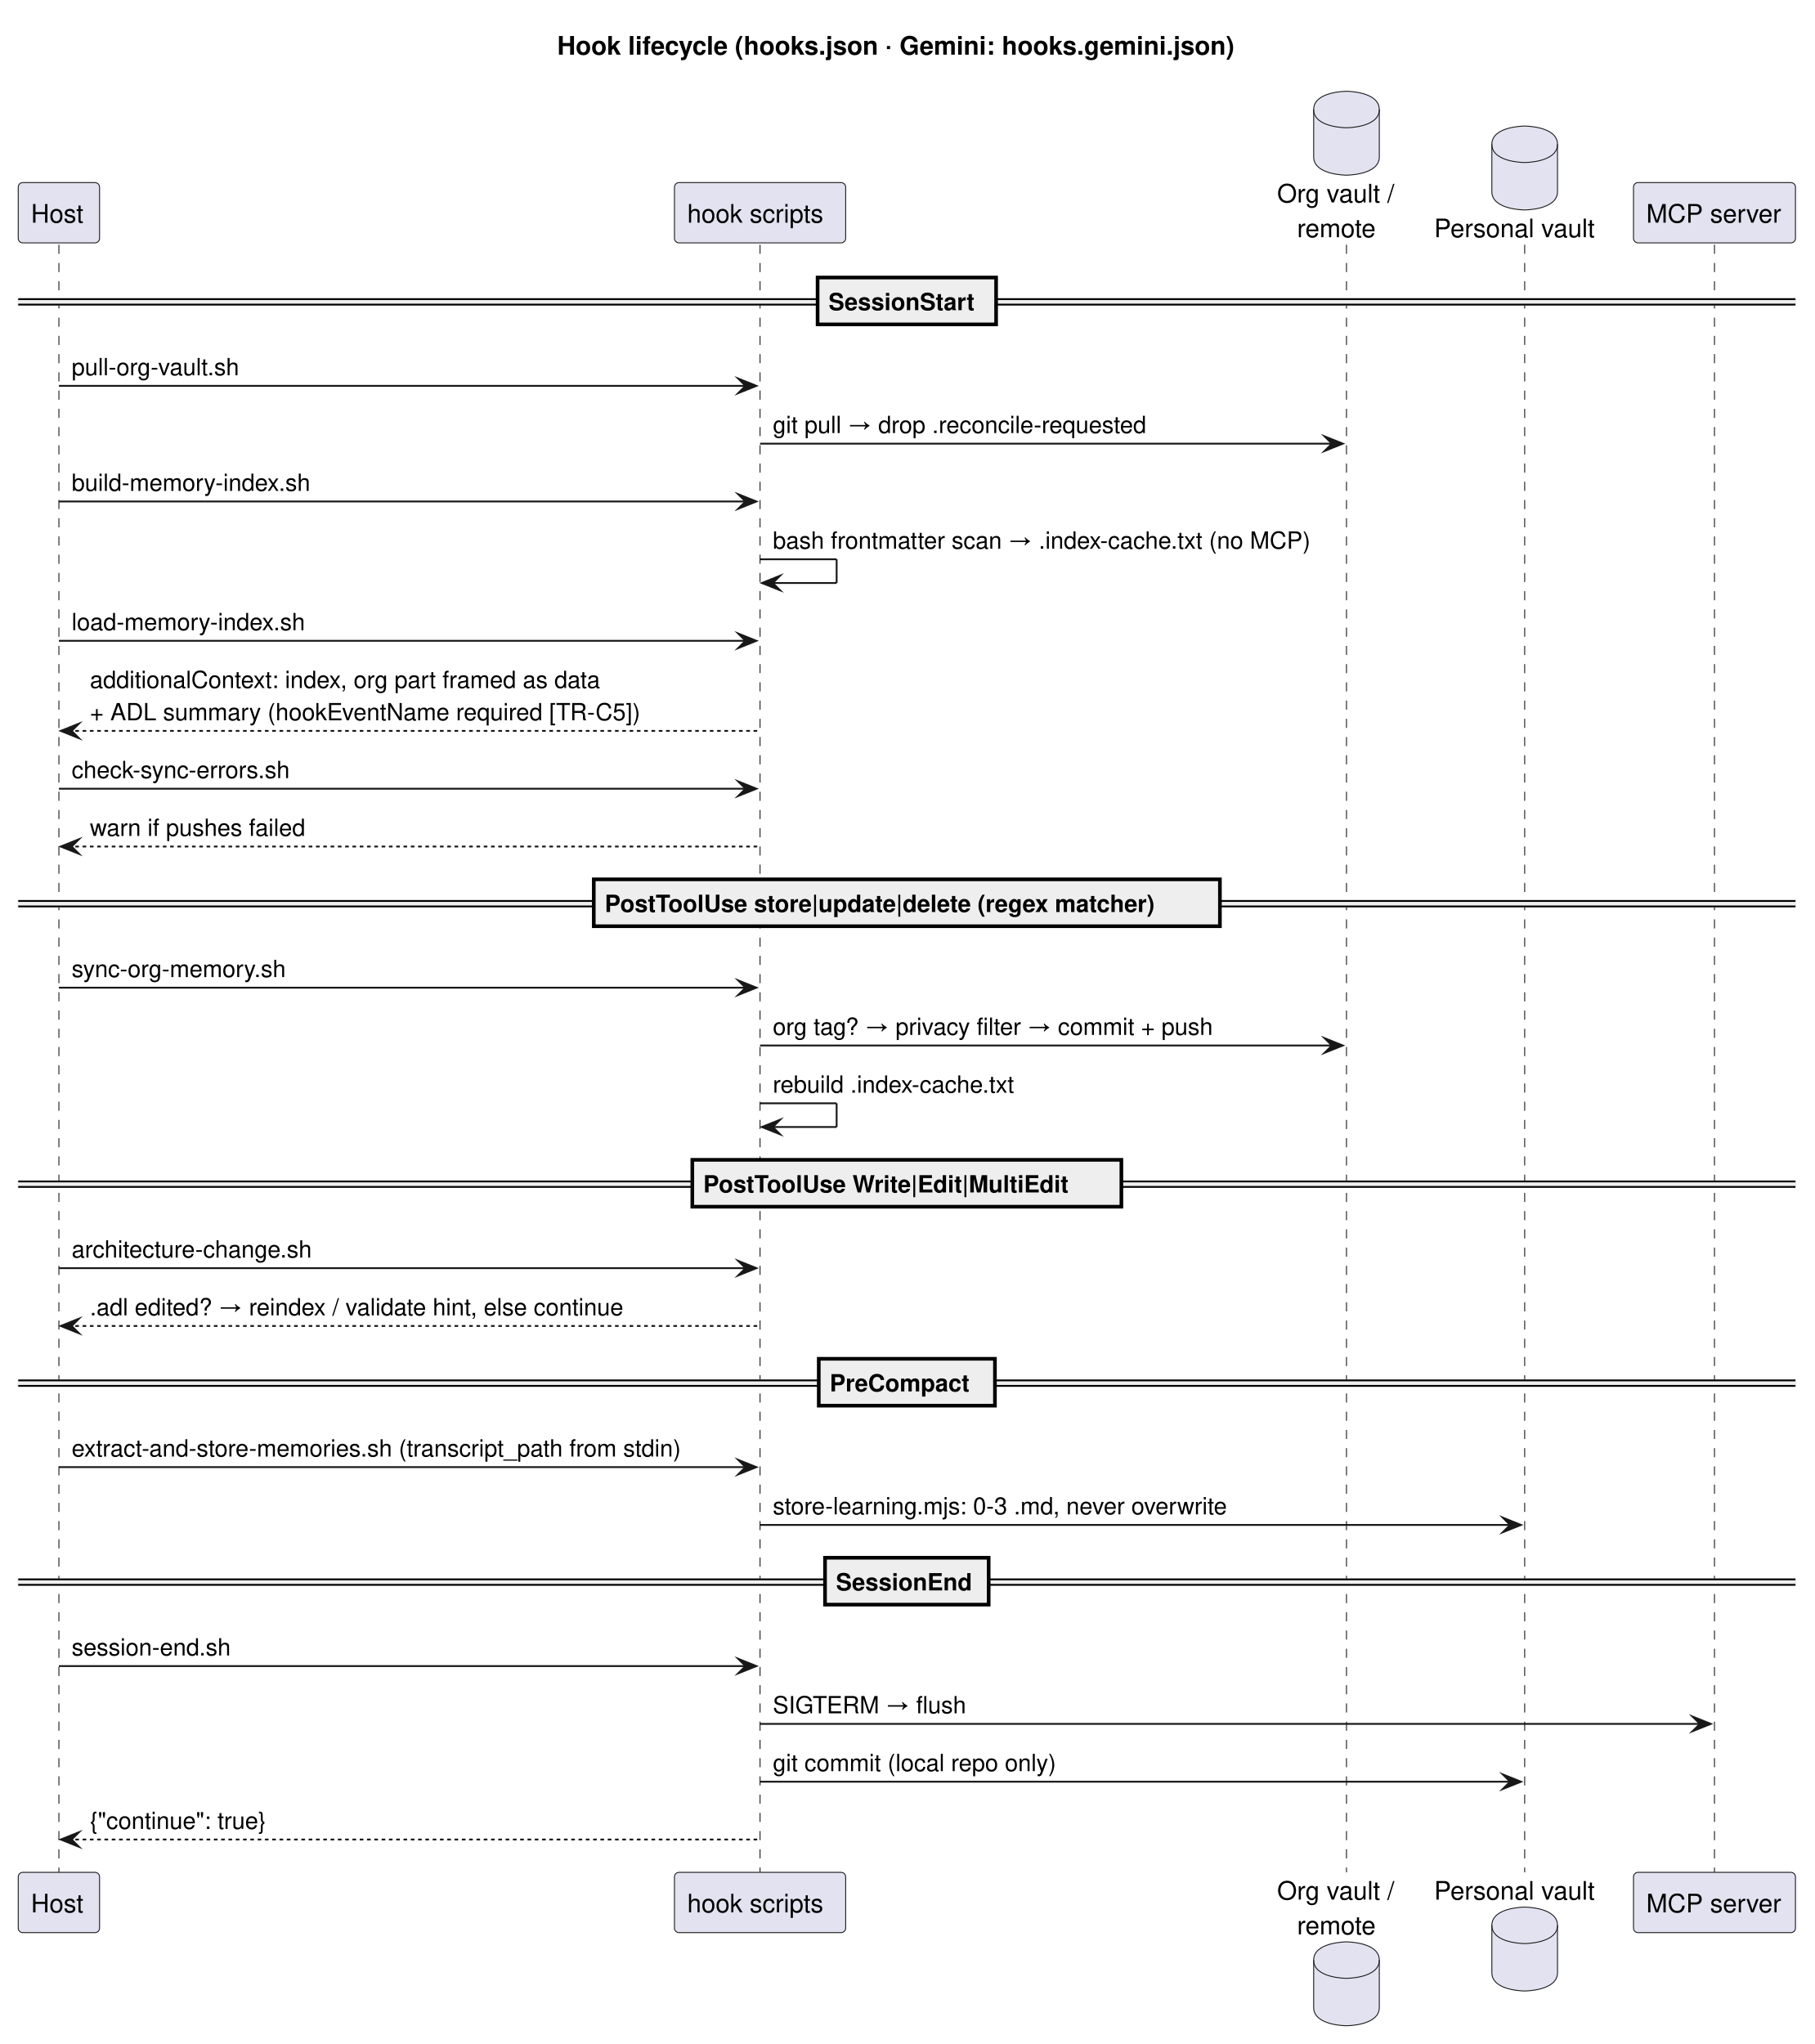
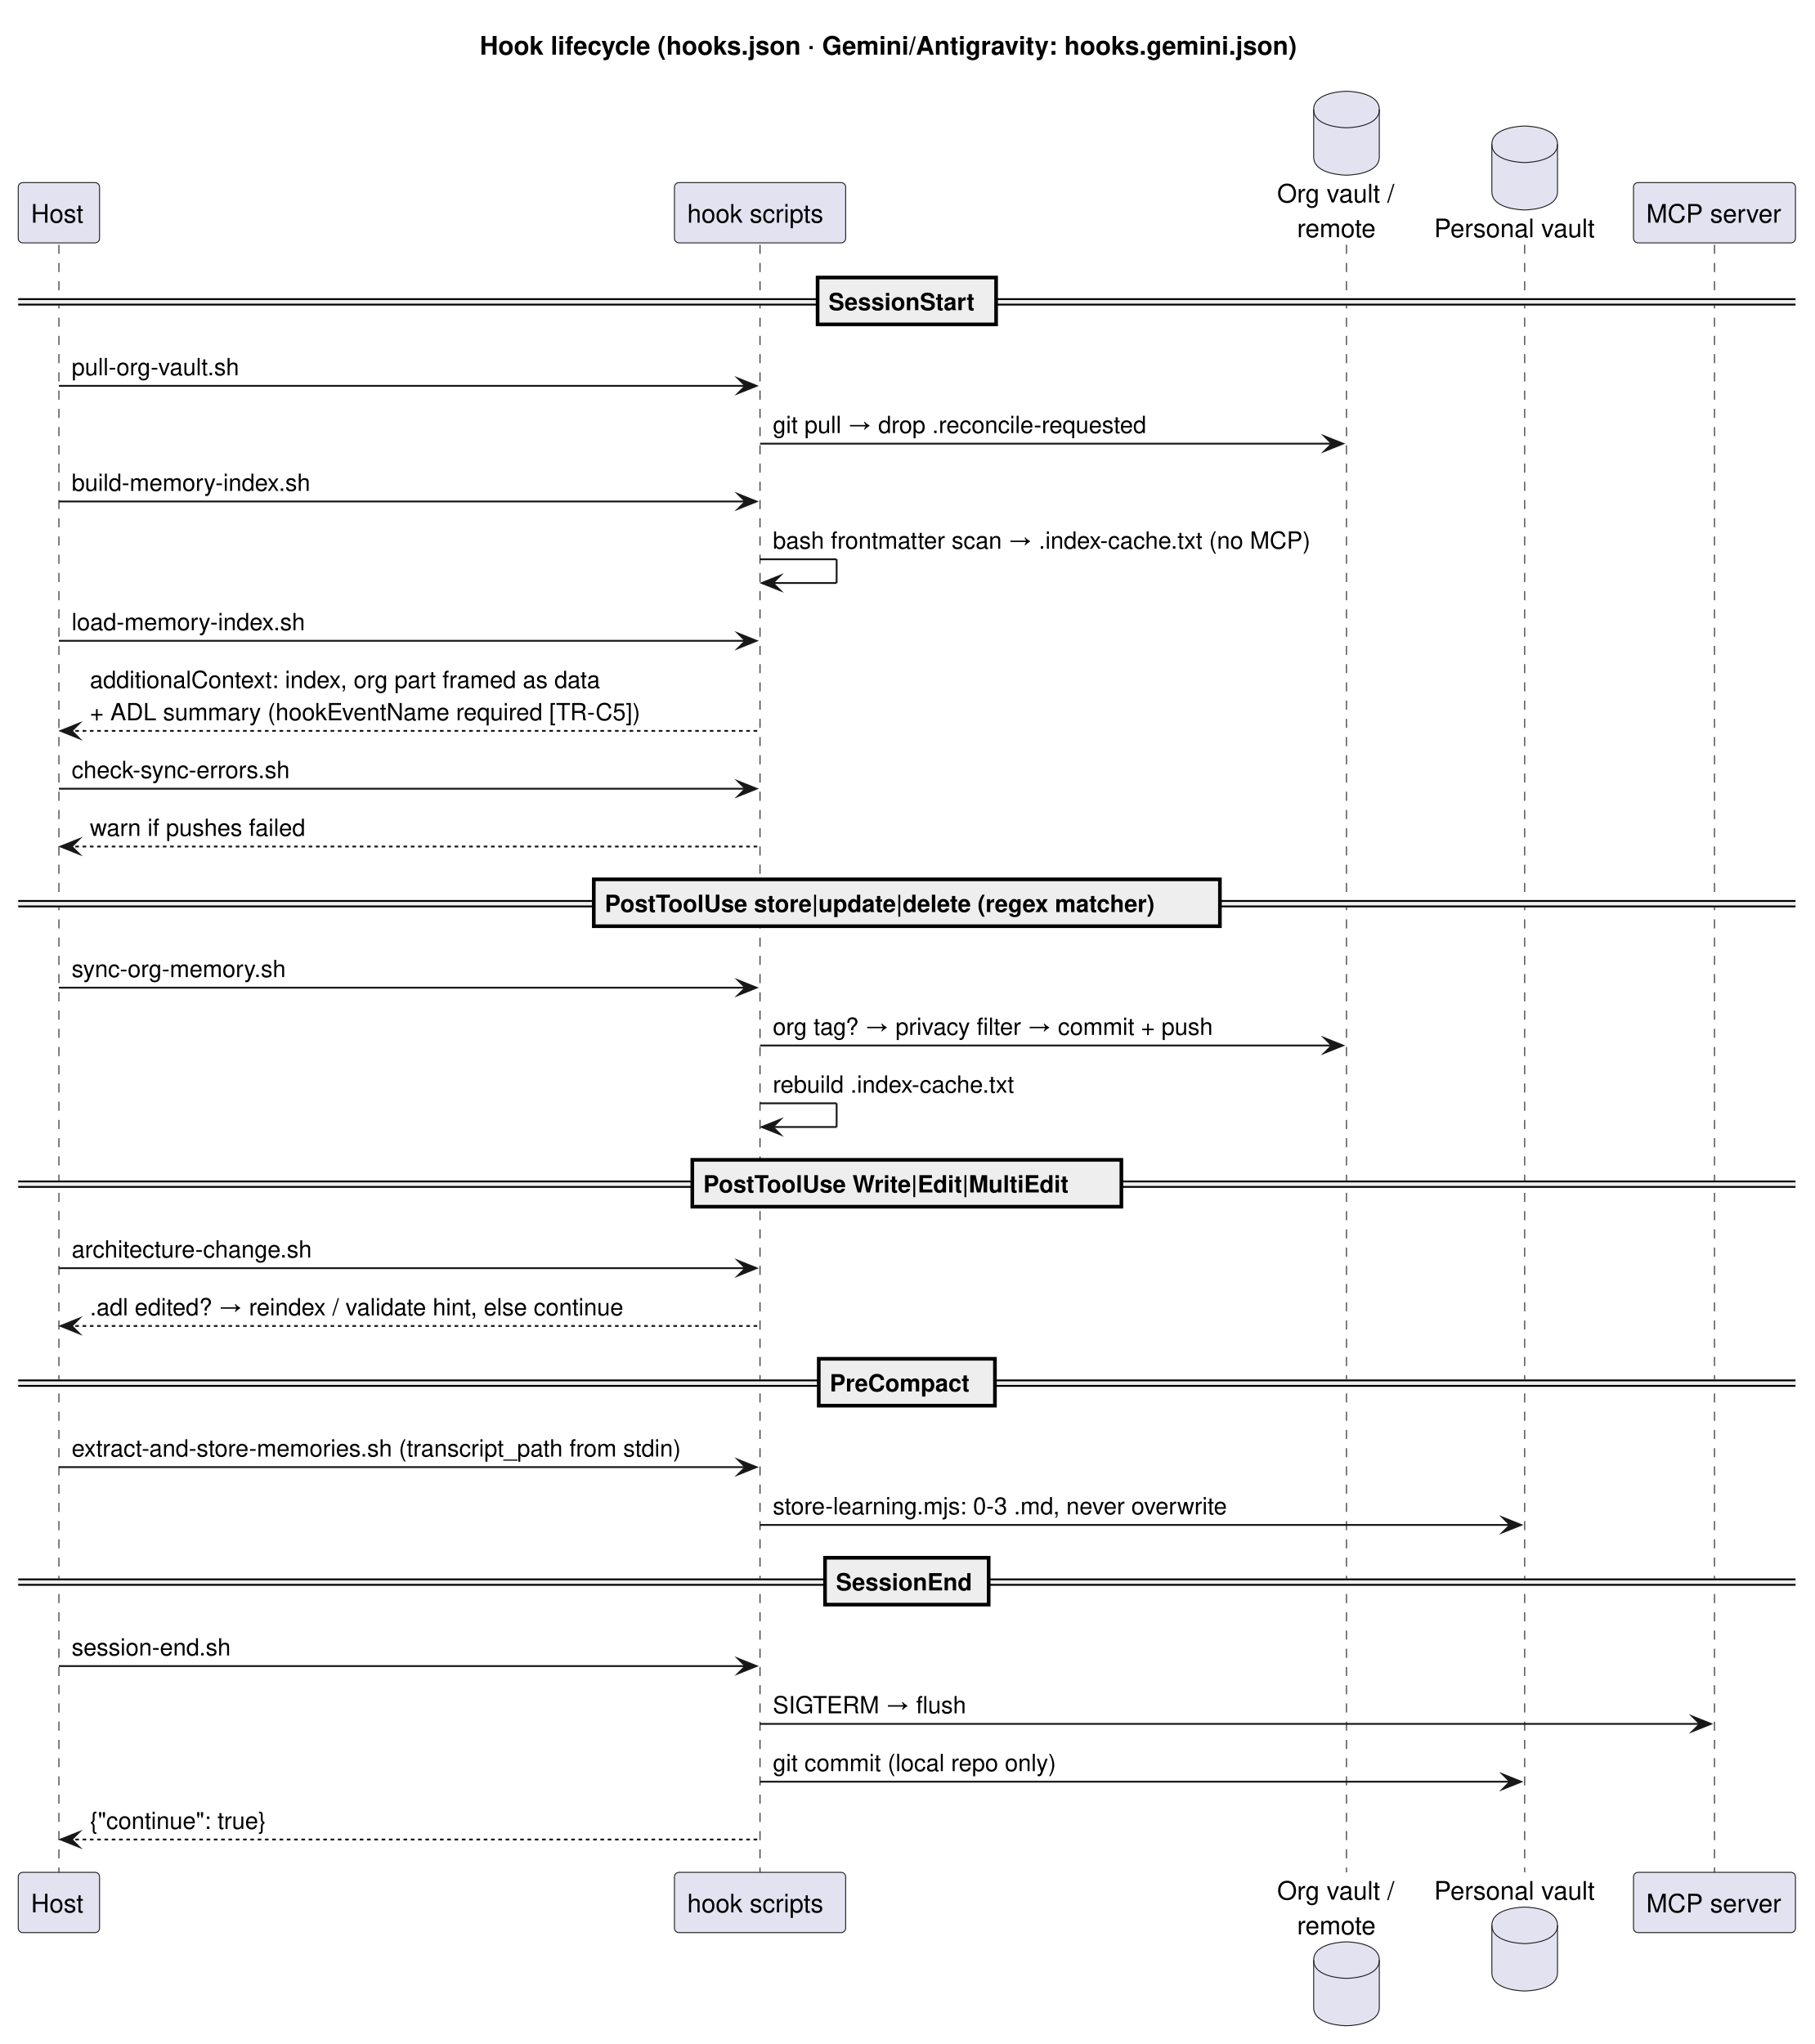
<svg xmlns="http://www.w3.org/2000/svg" version="1.1" data-diagram-type="SEQUENCE" style="width:995px;height:1121px;background:#FFFFFF;" width="995px" height="1121px" viewBox="0 0 995 1121" zoomAndPan="magnify" preserveAspectRatio="none" contentStyleType="text/css">
  <defs />
  <g font-family="sans-serif" lengthAdjust="spacing">
    <g class="title" data-source-line="3">
-       <text x="305.6" y="29.966" fill="#000" font-size="14" textLength="382.535" font-weight="700" font-family="Helvetica">Hook lifecycle (hooks.json · Gemini: hooks.gemini.json)</text>
+       <text x="263.131" y="29.966" fill="#000" font-size="14" textLength="467.472" font-weight="700" font-family="Helvetica">Hook lifecycle (hooks.json · Gemini/Antigravity: hooks.gemini.json)</text>
    </g>
    <g>
      <rect x="28.802" y="134.204" width="8" height="892.65" fill="#000" fill-opacity="0" />
      <line x1="32.302" y1="134.204" x2="32.302" y2="1026.854" style="stroke:#181818;stroke-width:0.5;stroke-dasharray:5,5;" />
    </g>
    <g>
      <rect x="413.357" y="134.204" width="8" height="892.65" fill="#000" fill-opacity="0" />
      <line x1="416.857" y1="134.204" x2="416.857" y2="1026.854" style="stroke:#181818;stroke-width:0.5;stroke-dasharray:5,5;" />
    </g>
    <g>
      <rect x="734.99" y="134.204" width="8" height="892.65" fill="#000" fill-opacity="0" />
      <line x1="738.49" y1="134.204" x2="738.49" y2="1026.854" style="stroke:#181818;stroke-width:0.5;stroke-dasharray:5,5;" />
    </g>
    <g>
      <rect x="832.721" y="134.204" width="8" height="892.65" fill="#000" fill-opacity="0" />
      <line x1="836.221" y1="134.204" x2="836.221" y2="1026.854" style="stroke:#181818;stroke-width:0.5;stroke-dasharray:5,5;" />
    </g>
    <g>
      <rect x="936.819" y="134.204" width="8" height="892.65" fill="#000" fill-opacity="0" />
      <line x1="940.319" y1="134.204" x2="940.319" y2="1026.854" style="stroke:#181818;stroke-width:0.5;stroke-dasharray:5,5;" />
    </g>
    <rect x="10" y="100.136" width="44.604" height="33.068" fill="#E2E2F0" style="stroke:#181818;stroke-width:0.5;" rx="2.5" ry="2.5" />
    <text x="17" y="122.102" fill="#000" font-size="14" textLength="30.604" font-family="Helvetica">Host</text>
    <rect x="369.908" y="100.136" width="93.898" height="33.068" fill="#E2E2F0" style="stroke:#181818;stroke-width:0.5;" rx="2.5" ry="2.5" />
    <text x="376.908" y="122.102" fill="#000" font-size="14" textLength="79.898" font-family="Helvetica">hook scripts</text>
    <text x="700.441" y="111.034" fill="#000" font-size="14" textLength="70.098" font-family="Helvetica">Org vault /</text>
    <text x="711.396" y="130.102" fill="#000" font-size="14" textLength="48.188" font-family="Helvetica">remote</text>
    <path d="M720.49,60.068 C720.49,50.068 738.49,50.068 738.49,50.068 C738.49,50.068 756.49,50.068 756.49,60.068 L756.49,86.068 C756.49,96.068 738.49,96.068 738.49,96.068 C738.49,96.068 720.49,96.068 720.49,86.068 L720.49,60.068" style="stroke:#181818;stroke-width:0.5;" fill="#E2E2F0" />
    <path d="M720.49,60.068 C720.49,70.068 738.49,70.068 738.49,70.068 C738.49,70.068 756.49,70.068 756.49,60.068" style="stroke:#181818;stroke-width:0.5;" fill="none" />
    <text x="786.538" y="130.102" fill="#000" font-size="14" textLength="93.366" font-family="Helvetica">Personal vault</text>
    <path d="M818.221,79.136 C818.221,69.136 836.221,69.136 836.221,69.136 C836.221,69.136 854.221,69.136 854.221,79.136 L854.221,105.136 C854.221,115.136 836.221,115.136 836.221,115.136 C836.221,115.136 818.221,115.136 818.221,105.136 L818.221,79.136" style="stroke:#181818;stroke-width:0.5;" fill="#E2E2F0" />
    <path d="M818.221,79.136 C818.221,89.136 836.221,89.136 836.221,89.136 C836.221,89.136 854.221,89.136 854.221,79.136" style="stroke:#181818;stroke-width:0.5;" fill="none" />
    <rect x="895.904" y="100.136" width="88.83" height="33.068" fill="#E2E2F0" style="stroke:#181818;stroke-width:0.5;" rx="2.5" ry="2.5" />
    <text x="902.904" y="122.102" fill="#000" font-size="14" textLength="74.83" font-family="Helvetica">MCP server</text>
    <rect x="10" y="1026.854" width="44.604" height="33.068" fill="#E2E2F0" style="stroke:#181818;stroke-width:0.5;" rx="2.5" ry="2.5" />
    <text x="17" y="1048.82" fill="#000" font-size="14" textLength="30.604" font-family="Helvetica">Host</text>
    <rect x="369.908" y="1026.854" width="93.898" height="33.068" fill="#E2E2F0" style="stroke:#181818;stroke-width:0.5;" rx="2.5" ry="2.5" />
    <text x="376.908" y="1048.82" fill="#000" font-size="14" textLength="79.898" font-family="Helvetica">hook scripts</text>
    <text x="700.441" y="1041.82" fill="#000" font-size="14" textLength="70.098" font-family="Helvetica">Org vault /</text>
    <text x="711.396" y="1060.888" fill="#000" font-size="14" textLength="48.188" font-family="Helvetica">remote</text>
    <path d="M720.49,1074.99 C720.49,1064.99 738.49,1064.99 738.49,1064.99 C738.49,1064.99 756.49,1064.99 756.49,1074.99 L756.49,1100.99 C756.49,1110.99 738.49,1110.99 738.49,1110.99 C738.49,1110.99 720.49,1110.99 720.49,1100.99 L720.49,1074.99" style="stroke:#181818;stroke-width:0.5;" fill="#E2E2F0" />
    <path d="M720.49,1074.99 C720.49,1084.99 738.49,1084.99 738.49,1084.99 C738.49,1084.99 756.49,1084.99 756.49,1074.99" style="stroke:#181818;stroke-width:0.5;" fill="none" />
    <text x="786.538" y="1041.82" fill="#000" font-size="14" textLength="93.366" font-family="Helvetica">Personal vault</text>
    <path d="M818.221,1055.922 C818.221,1045.922 836.221,1045.922 836.221,1045.922 C836.221,1045.922 854.221,1045.922 854.221,1055.922 L854.221,1081.922 C854.221,1091.922 836.221,1091.922 836.221,1091.922 C836.221,1091.922 818.221,1091.922 818.221,1081.922 L818.221,1055.922" style="stroke:#181818;stroke-width:0.5;" fill="#E2E2F0" />
    <path d="M818.221,1055.922 C818.221,1065.922 836.221,1065.922 836.221,1065.922 C836.221,1065.922 854.221,1065.922 854.221,1055.922" style="stroke:#181818;stroke-width:0.5;" fill="none" />
    <rect x="895.904" y="1026.854" width="88.83" height="33.068" fill="#E2E2F0" style="stroke:#181818;stroke-width:0.5;" rx="2.5" ry="2.5" />
    <text x="902.904" y="1048.82" fill="#000" font-size="14" textLength="74.83" font-family="Helvetica">MCP server</text>
    <rect x="10" y="164.057" width="974.734" height="3" fill="#EEE" style="stroke:#EEE;stroke-width:1;" />
    <line x1="10" y1="164.057" x2="984.734" y2="164.057" style="stroke:#000;stroke-width:1;" />
    <line x1="10" y1="167.057" x2="984.734" y2="167.057" style="stroke:#000;stroke-width:1;" />
    <rect x="448.416" y="152.204" width="97.902" height="25.706" fill="#EEE" style="stroke:#000;stroke-width:2;" />
    <text x="454.416" y="170.101" fill="#000" font-size="13" textLength="80.522" font-weight="700" font-family="Helvetica">SessionStart</text>
    <polygon points="404.857,207.616,414.857,211.616,404.857,215.616,408.857,211.616" fill="#181818" style="stroke:#181818;stroke-width:1;stroke-linejoin:miter;stroke-miterlimit:10;" />
    <line x1="32.302" y1="211.616" x2="410.857" y2="211.616" style="stroke:#181818;stroke-width:1;" />
    <text x="39.302" y="205.807" fill="#000" font-size="13" textLength="100.061" font-family="Helvetica">pull-org-vault.sh</text>
    <polygon points="726.49,239.322,736.49,243.322,726.49,247.322,730.49,243.322" fill="#181818" style="stroke:#181818;stroke-width:1;stroke-linejoin:miter;stroke-miterlimit:10;" />
    <line x1="416.857" y1="243.322" x2="732.49" y2="243.322" style="stroke:#181818;stroke-width:1;" />
    <text x="423.857" y="237.513" fill="#000" font-size="13" textLength="216.944" font-family="Helvetica">git pull → drop .reconcile-requested</text>
    <polygon points="404.857,271.028,414.857,275.028,404.857,279.028,408.857,275.028" fill="#181818" style="stroke:#181818;stroke-width:1;stroke-linejoin:miter;stroke-miterlimit:10;" />
    <line x1="32.302" y1="275.028" x2="410.857" y2="275.028" style="stroke:#181818;stroke-width:1;" />
    <text x="39.302" y="269.219" fill="#000" font-size="13" textLength="141.947" font-family="Helvetica">build-memory-index.sh</text>
    <line x1="416.857" y1="306.734" x2="458.857" y2="306.734" style="stroke:#181818;stroke-width:1;" />
    <line x1="458.857" y1="306.734" x2="458.857" y2="319.734" style="stroke:#181818;stroke-width:1;" />
    <line x1="417.857" y1="319.734" x2="458.857" y2="319.734" style="stroke:#181818;stroke-width:1;" />
    <polygon points="427.857,315.734,417.857,319.734,427.857,323.734,423.857,319.734" fill="#181818" style="stroke:#181818;stroke-width:1;stroke-linejoin:miter;stroke-miterlimit:10;" />
    <text x="423.857" y="300.925" fill="#000" font-size="13" textLength="307.632" font-family="Helvetica">bash frontmatter scan → .index-cache.txt (no MCP)</text>
    <polygon points="404.857,347.44,414.857,351.44,404.857,355.44,408.857,351.44" fill="#181818" style="stroke:#181818;stroke-width:1;stroke-linejoin:miter;stroke-miterlimit:10;" />
    <line x1="32.302" y1="351.44" x2="410.857" y2="351.44" style="stroke:#181818;stroke-width:1;" />
    <text x="39.302" y="345.631" fill="#000" font-size="13" textLength="137.722" font-family="Helvetica">load-memory-index.sh</text>
    <polygon points="43.302,396.852,33.302,400.852,43.302,404.852,39.302,400.852" fill="#181818" style="stroke:#181818;stroke-width:1;stroke-linejoin:miter;stroke-miterlimit:10;" />
    <line x1="37.302" y1="400.852" x2="415.857" y2="400.852" style="stroke:#181818;stroke-width:1;stroke-dasharray:2,2;" />
    <text x="49.302" y="377.337" fill="#000" font-size="13" textLength="301.769" font-family="Helvetica">additionalContext: index, org part framed as data</text>
    <text x="49.302" y="395.043" fill="#000" font-size="13" textLength="312.351" font-family="Helvetica">+ ADL summary (hookEventName required [TR-C5])</text>
    <polygon points="404.857,428.558,414.857,432.558,404.857,436.558,408.857,432.558" fill="#181818" style="stroke:#181818;stroke-width:1;stroke-linejoin:miter;stroke-miterlimit:10;" />
    <line x1="32.302" y1="432.558" x2="410.857" y2="432.558" style="stroke:#181818;stroke-width:1;" />
    <text x="39.302" y="426.749" fill="#000" font-size="13" textLength="125.567" font-family="Helvetica">check-sync-errors.sh</text>
    <polygon points="43.302,460.264,33.302,464.264,43.302,468.264,39.302,464.264" fill="#181818" style="stroke:#181818;stroke-width:1;stroke-linejoin:miter;stroke-miterlimit:10;" />
    <line x1="37.302" y1="464.264" x2="415.857" y2="464.264" style="stroke:#181818;stroke-width:1;stroke-dasharray:2,2;" />
    <text x="49.302" y="458.455" fill="#000" font-size="13" textLength="126.529" font-family="Helvetica">warn if pushes failed</text>
    <rect x="10" y="494.117" width="974.734" height="3" fill="#EEE" style="stroke:#EEE;stroke-width:1;" />
    <line x1="10" y1="494.117" x2="984.734" y2="494.117" style="stroke:#000;stroke-width:1;" />
    <line x1="10" y1="497.117" x2="984.734" y2="497.117" style="stroke:#000;stroke-width:1;" />
    <rect x="325.663" y="482.264" width="343.407" height="25.706" fill="#EEE" style="stroke:#000;stroke-width:2;" />
    <text x="331.663" y="500.161" fill="#000" font-size="13" textLength="326.027" font-weight="700" font-family="Helvetica">PostToolUse store|update|delete (regex matcher)</text>
    <polygon points="404.857,537.676,414.857,541.676,404.857,545.676,408.857,541.676" fill="#181818" style="stroke:#181818;stroke-width:1;stroke-linejoin:miter;stroke-miterlimit:10;" />
    <line x1="32.302" y1="541.676" x2="410.857" y2="541.676" style="stroke:#181818;stroke-width:1;" />
    <text x="39.302" y="535.867" fill="#000" font-size="13" textLength="125.983" font-family="Helvetica">sync-org-memory.sh</text>
    <polygon points="726.49,569.382,736.49,573.382,726.49,577.382,730.49,573.382" fill="#181818" style="stroke:#181818;stroke-width:1;stroke-linejoin:miter;stroke-miterlimit:10;" />
    <line x1="416.857" y1="573.382" x2="732.49" y2="573.382" style="stroke:#181818;stroke-width:1;" />
    <text x="423.857" y="567.573" fill="#000" font-size="13" textLength="250.783" font-family="Helvetica">org tag? → privacy filter → commit + push</text>
    <line x1="416.857" y1="605.088" x2="458.857" y2="605.088" style="stroke:#181818;stroke-width:1;" />
    <line x1="458.857" y1="605.088" x2="458.857" y2="618.088" style="stroke:#181818;stroke-width:1;" />
    <line x1="417.857" y1="618.088" x2="458.857" y2="618.088" style="stroke:#181818;stroke-width:1;" />
    <polygon points="427.857,614.088,417.857,618.088,427.857,622.088,423.857,618.088" fill="#181818" style="stroke:#181818;stroke-width:1;stroke-linejoin:miter;stroke-miterlimit:10;" />
    <text x="423.857" y="599.279" fill="#000" font-size="13" textLength="142.961" font-family="Helvetica">rebuild .index-cache.txt</text>
    <rect x="10" y="647.941" width="974.734" height="3" fill="#EEE" style="stroke:#EEE;stroke-width:1;" />
    <line x1="10" y1="647.941" x2="984.734" y2="647.941" style="stroke:#000;stroke-width:1;" />
    <line x1="10" y1="650.941" x2="984.734" y2="650.941" style="stroke:#000;stroke-width:1;" />
    <rect x="379.704" y="636.088" width="235.325" height="25.706" fill="#EEE" style="stroke:#000;stroke-width:2;" />
    <text x="385.704" y="653.985" fill="#000" font-size="13" textLength="217.945" font-weight="700" font-family="Helvetica">PostToolUse Write|Edit|MultiEdit</text>
    <polygon points="404.857,691.5,414.857,695.5,404.857,699.5,408.857,695.5" fill="#181818" style="stroke:#181818;stroke-width:1;stroke-linejoin:miter;stroke-miterlimit:10;" />
    <line x1="32.302" y1="695.5" x2="410.857" y2="695.5" style="stroke:#181818;stroke-width:1;" />
    <text x="39.302" y="689.691" fill="#000" font-size="13" textLength="140.842" font-family="Helvetica">architecture-change.sh</text>
    <polygon points="43.302,723.206,33.302,727.206,43.302,731.206,39.302,727.206" fill="#181818" style="stroke:#181818;stroke-width:1;stroke-linejoin:miter;stroke-miterlimit:10;" />
    <line x1="37.302" y1="727.206" x2="415.857" y2="727.206" style="stroke:#181818;stroke-width:1;stroke-dasharray:2,2;" />
    <text x="49.302" y="721.397" fill="#000" font-size="13" textLength="308.308" font-family="Helvetica">.adl edited? → reindex / validate hint, else continue</text>
    <rect x="10" y="757.059" width="974.734" height="3" fill="#EEE" style="stroke:#EEE;stroke-width:1;" />
    <line x1="10" y1="757.059" x2="984.734" y2="757.059" style="stroke:#000;stroke-width:1;" />
    <line x1="10" y1="760.059" x2="984.734" y2="760.059" style="stroke:#000;stroke-width:1;" />
    <rect x="449.053" y="745.206" width="96.628" height="25.706" fill="#EEE" style="stroke:#000;stroke-width:2;" />
    <text x="455.053" y="763.103" fill="#000" font-size="13" textLength="79.248" font-weight="700" font-family="Helvetica">PreCompact</text>
    <polygon points="404.857,800.618,414.857,804.618,404.857,808.618,408.857,804.618" fill="#181818" style="stroke:#181818;stroke-width:1;stroke-linejoin:miter;stroke-miterlimit:10;" />
    <line x1="32.302" y1="804.618" x2="410.857" y2="804.618" style="stroke:#181818;stroke-width:1;" />
    <text x="39.302" y="798.809" fill="#000" font-size="13" textLength="360.555" font-family="Helvetica">extract-and-store-memories.sh (transcript_path from stdin)</text>
    <polygon points="824.221,832.324,834.221,836.324,824.221,840.324,828.221,836.324" fill="#181818" style="stroke:#181818;stroke-width:1;stroke-linejoin:miter;stroke-miterlimit:10;" />
    <line x1="416.857" y1="836.324" x2="830.221" y2="836.324" style="stroke:#181818;stroke-width:1;" />
    <text x="423.857" y="830.515" fill="#000" font-size="13" textLength="267.644" font-family="Helvetica">store-learning.mjs: 0-3 .md, never overwrite</text>
    <rect x="10" y="866.177" width="974.734" height="3" fill="#EEE" style="stroke:#EEE;stroke-width:1;" />
    <line x1="10" y1="866.177" x2="984.734" y2="866.177" style="stroke:#000;stroke-width:1;" />
    <line x1="10" y1="869.177" x2="984.734" y2="869.177" style="stroke:#000;stroke-width:1;" />
    <rect x="452.491" y="854.324" width="89.751" height="25.706" fill="#EEE" style="stroke:#000;stroke-width:2;" />
    <text x="458.491" y="872.221" fill="#000" font-size="13" textLength="72.371" font-weight="700" font-family="Helvetica">SessionEnd</text>
    <polygon points="404.857,909.736,414.857,913.736,404.857,917.736,408.857,913.736" fill="#181818" style="stroke:#181818;stroke-width:1;stroke-linejoin:miter;stroke-miterlimit:10;" />
    <line x1="32.302" y1="913.736" x2="410.857" y2="913.736" style="stroke:#181818;stroke-width:1;" />
    <text x="39.302" y="907.927" fill="#000" font-size="13" textLength="90.558" font-family="Helvetica">session-end.sh</text>
    <polygon points="928.319,941.442,938.319,945.442,928.319,949.442,932.319,945.442" fill="#181818" style="stroke:#181818;stroke-width:1;stroke-linejoin:miter;stroke-miterlimit:10;" />
    <line x1="416.857" y1="945.442" x2="934.319" y2="945.442" style="stroke:#181818;stroke-width:1;" />
    <text x="423.857" y="939.633" fill="#000" font-size="13" textLength="102.544" font-family="Helvetica">SIGTERM → flush</text>
    <polygon points="824.221,973.148,834.221,977.148,824.221,981.148,828.221,977.148" fill="#181818" style="stroke:#181818;stroke-width:1;stroke-linejoin:miter;stroke-miterlimit:10;" />
    <line x1="416.857" y1="977.148" x2="830.221" y2="977.148" style="stroke:#181818;stroke-width:1;" />
    <text x="423.857" y="971.339" fill="#000" font-size="13" textLength="166.374" font-family="Helvetica">git commit (local repo only)</text>
    <polygon points="43.302,1004.854,33.302,1008.854,43.302,1012.854,39.302,1008.854" fill="#181818" style="stroke:#181818;stroke-width:1;stroke-linejoin:miter;stroke-miterlimit:10;" />
    <line x1="37.302" y1="1008.854" x2="415.857" y2="1008.854" style="stroke:#181818;stroke-width:1;stroke-dasharray:2,2;" />
    <text x="49.302" y="1003.045" fill="#000" font-size="13" textLength="106.366" font-family="Helvetica">{"continue": true}</text>
  </g>
</svg>
